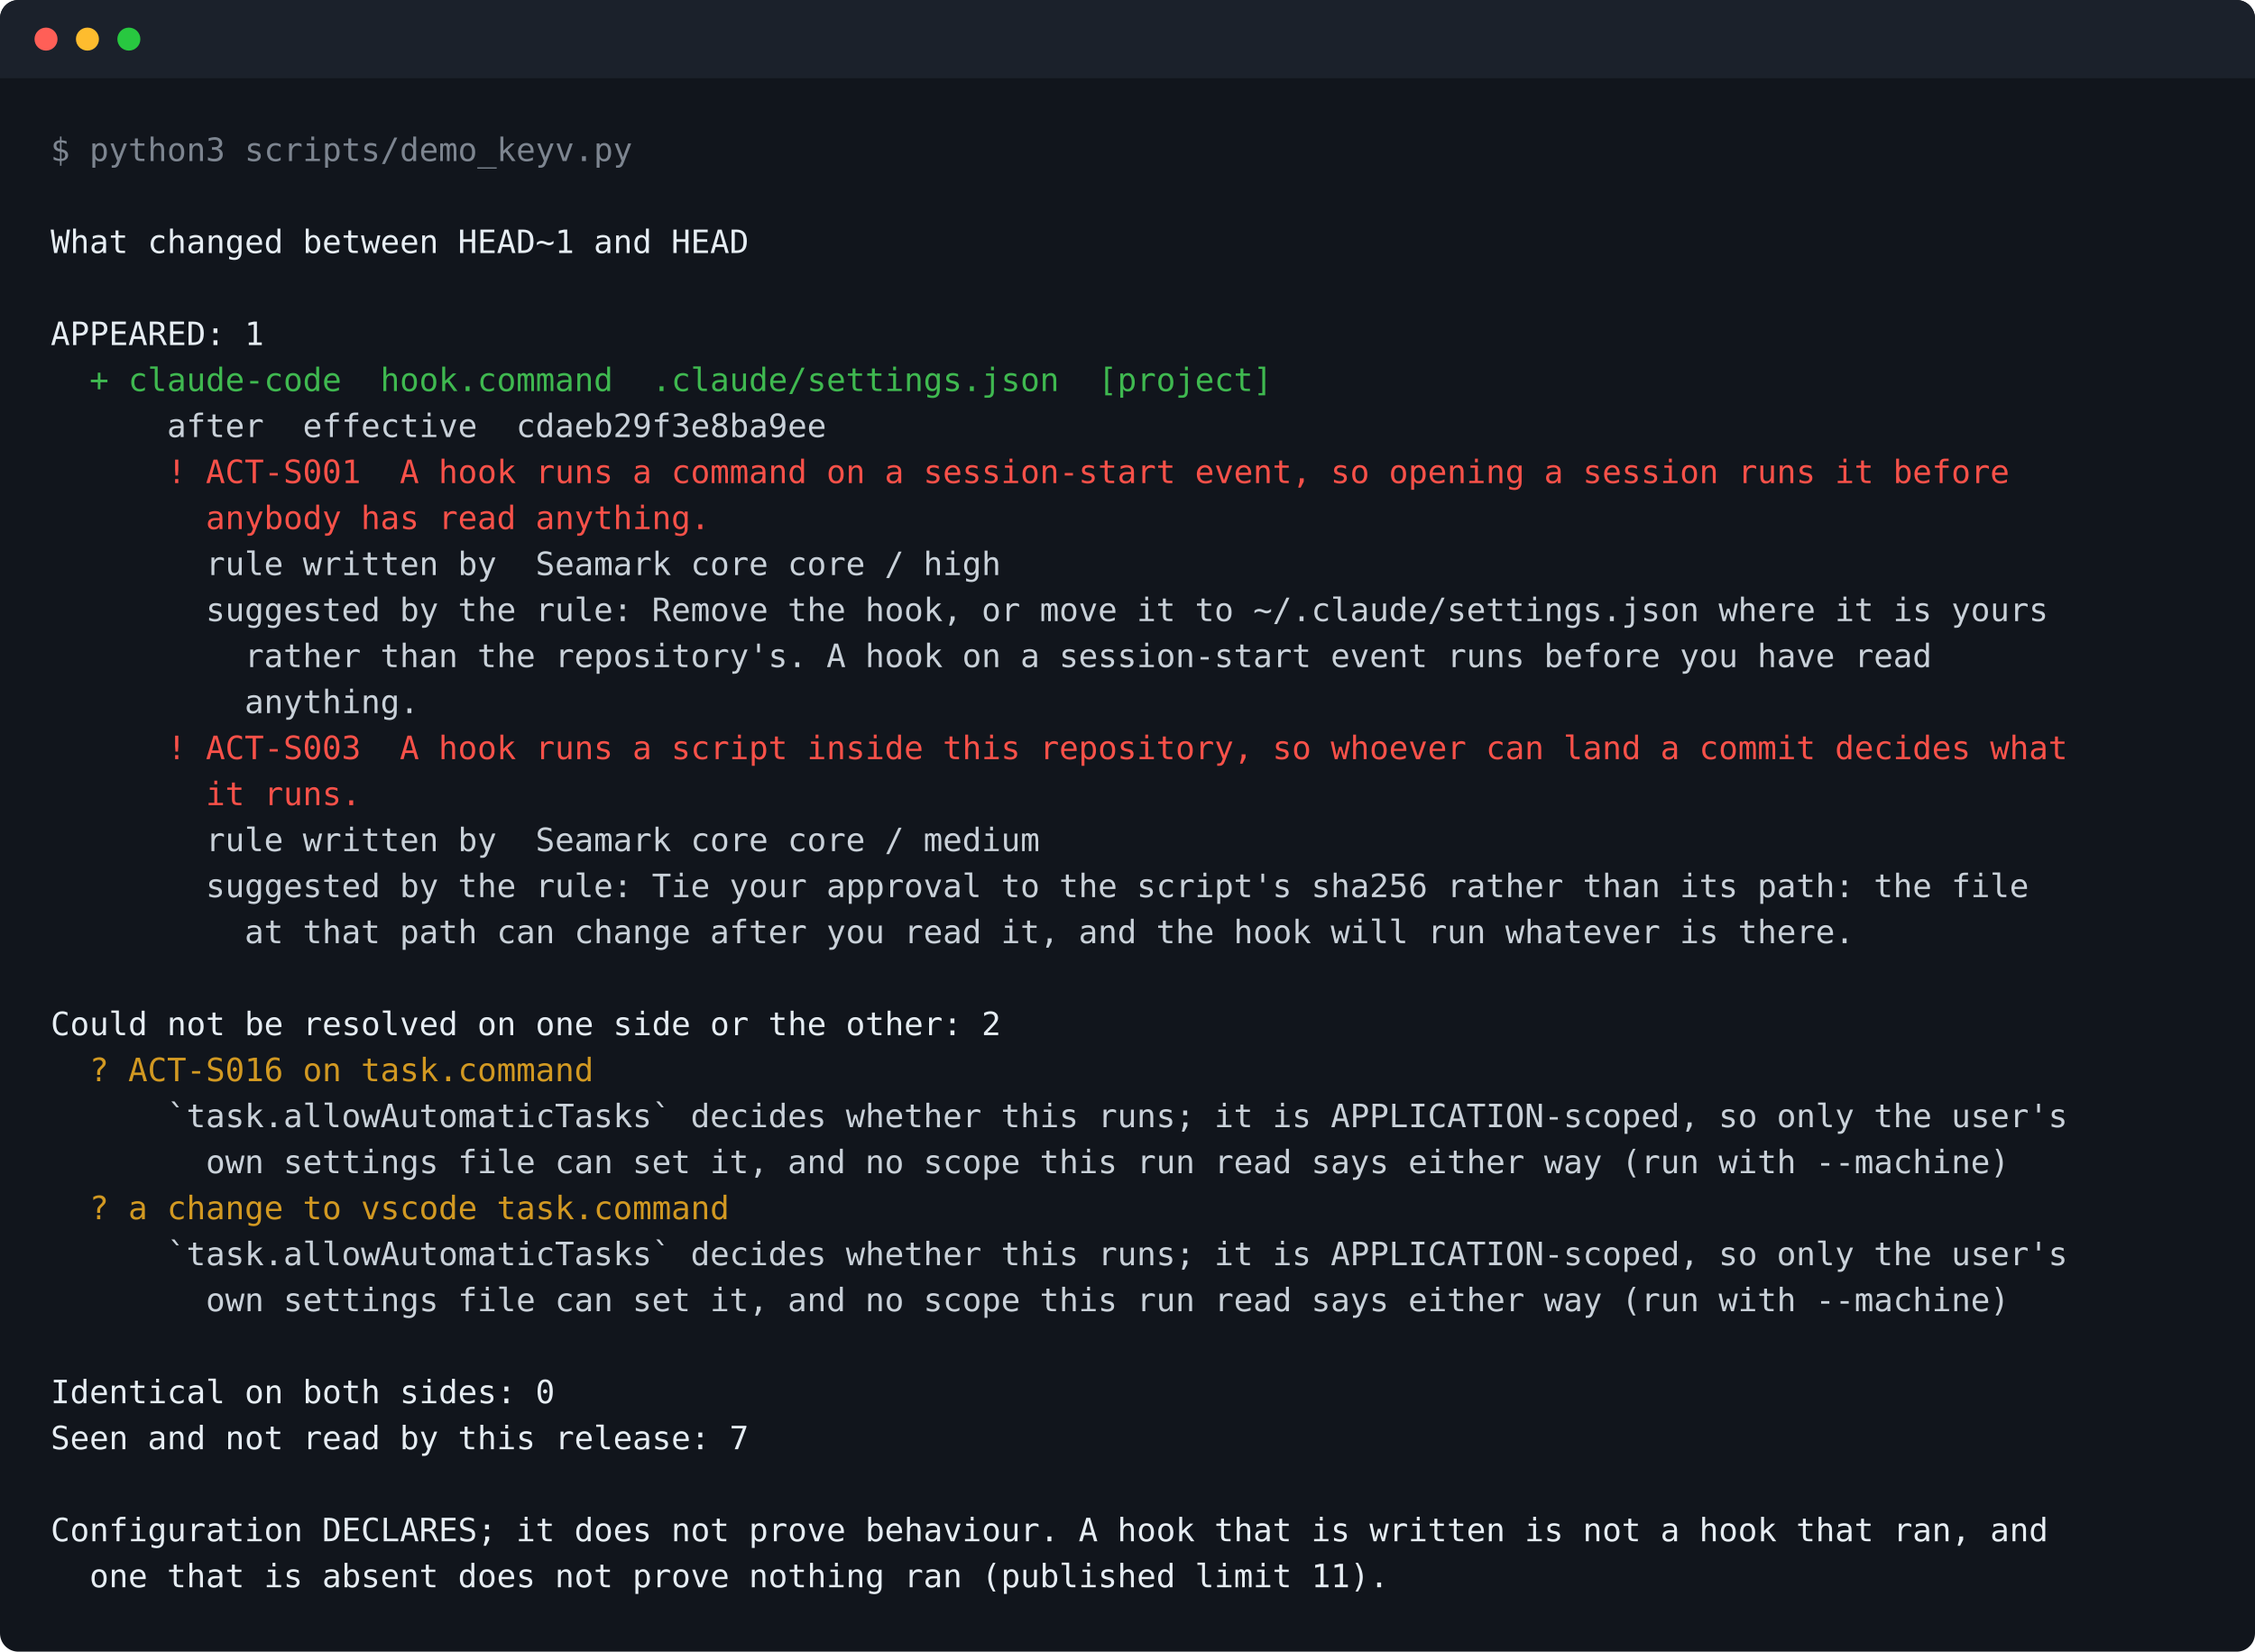
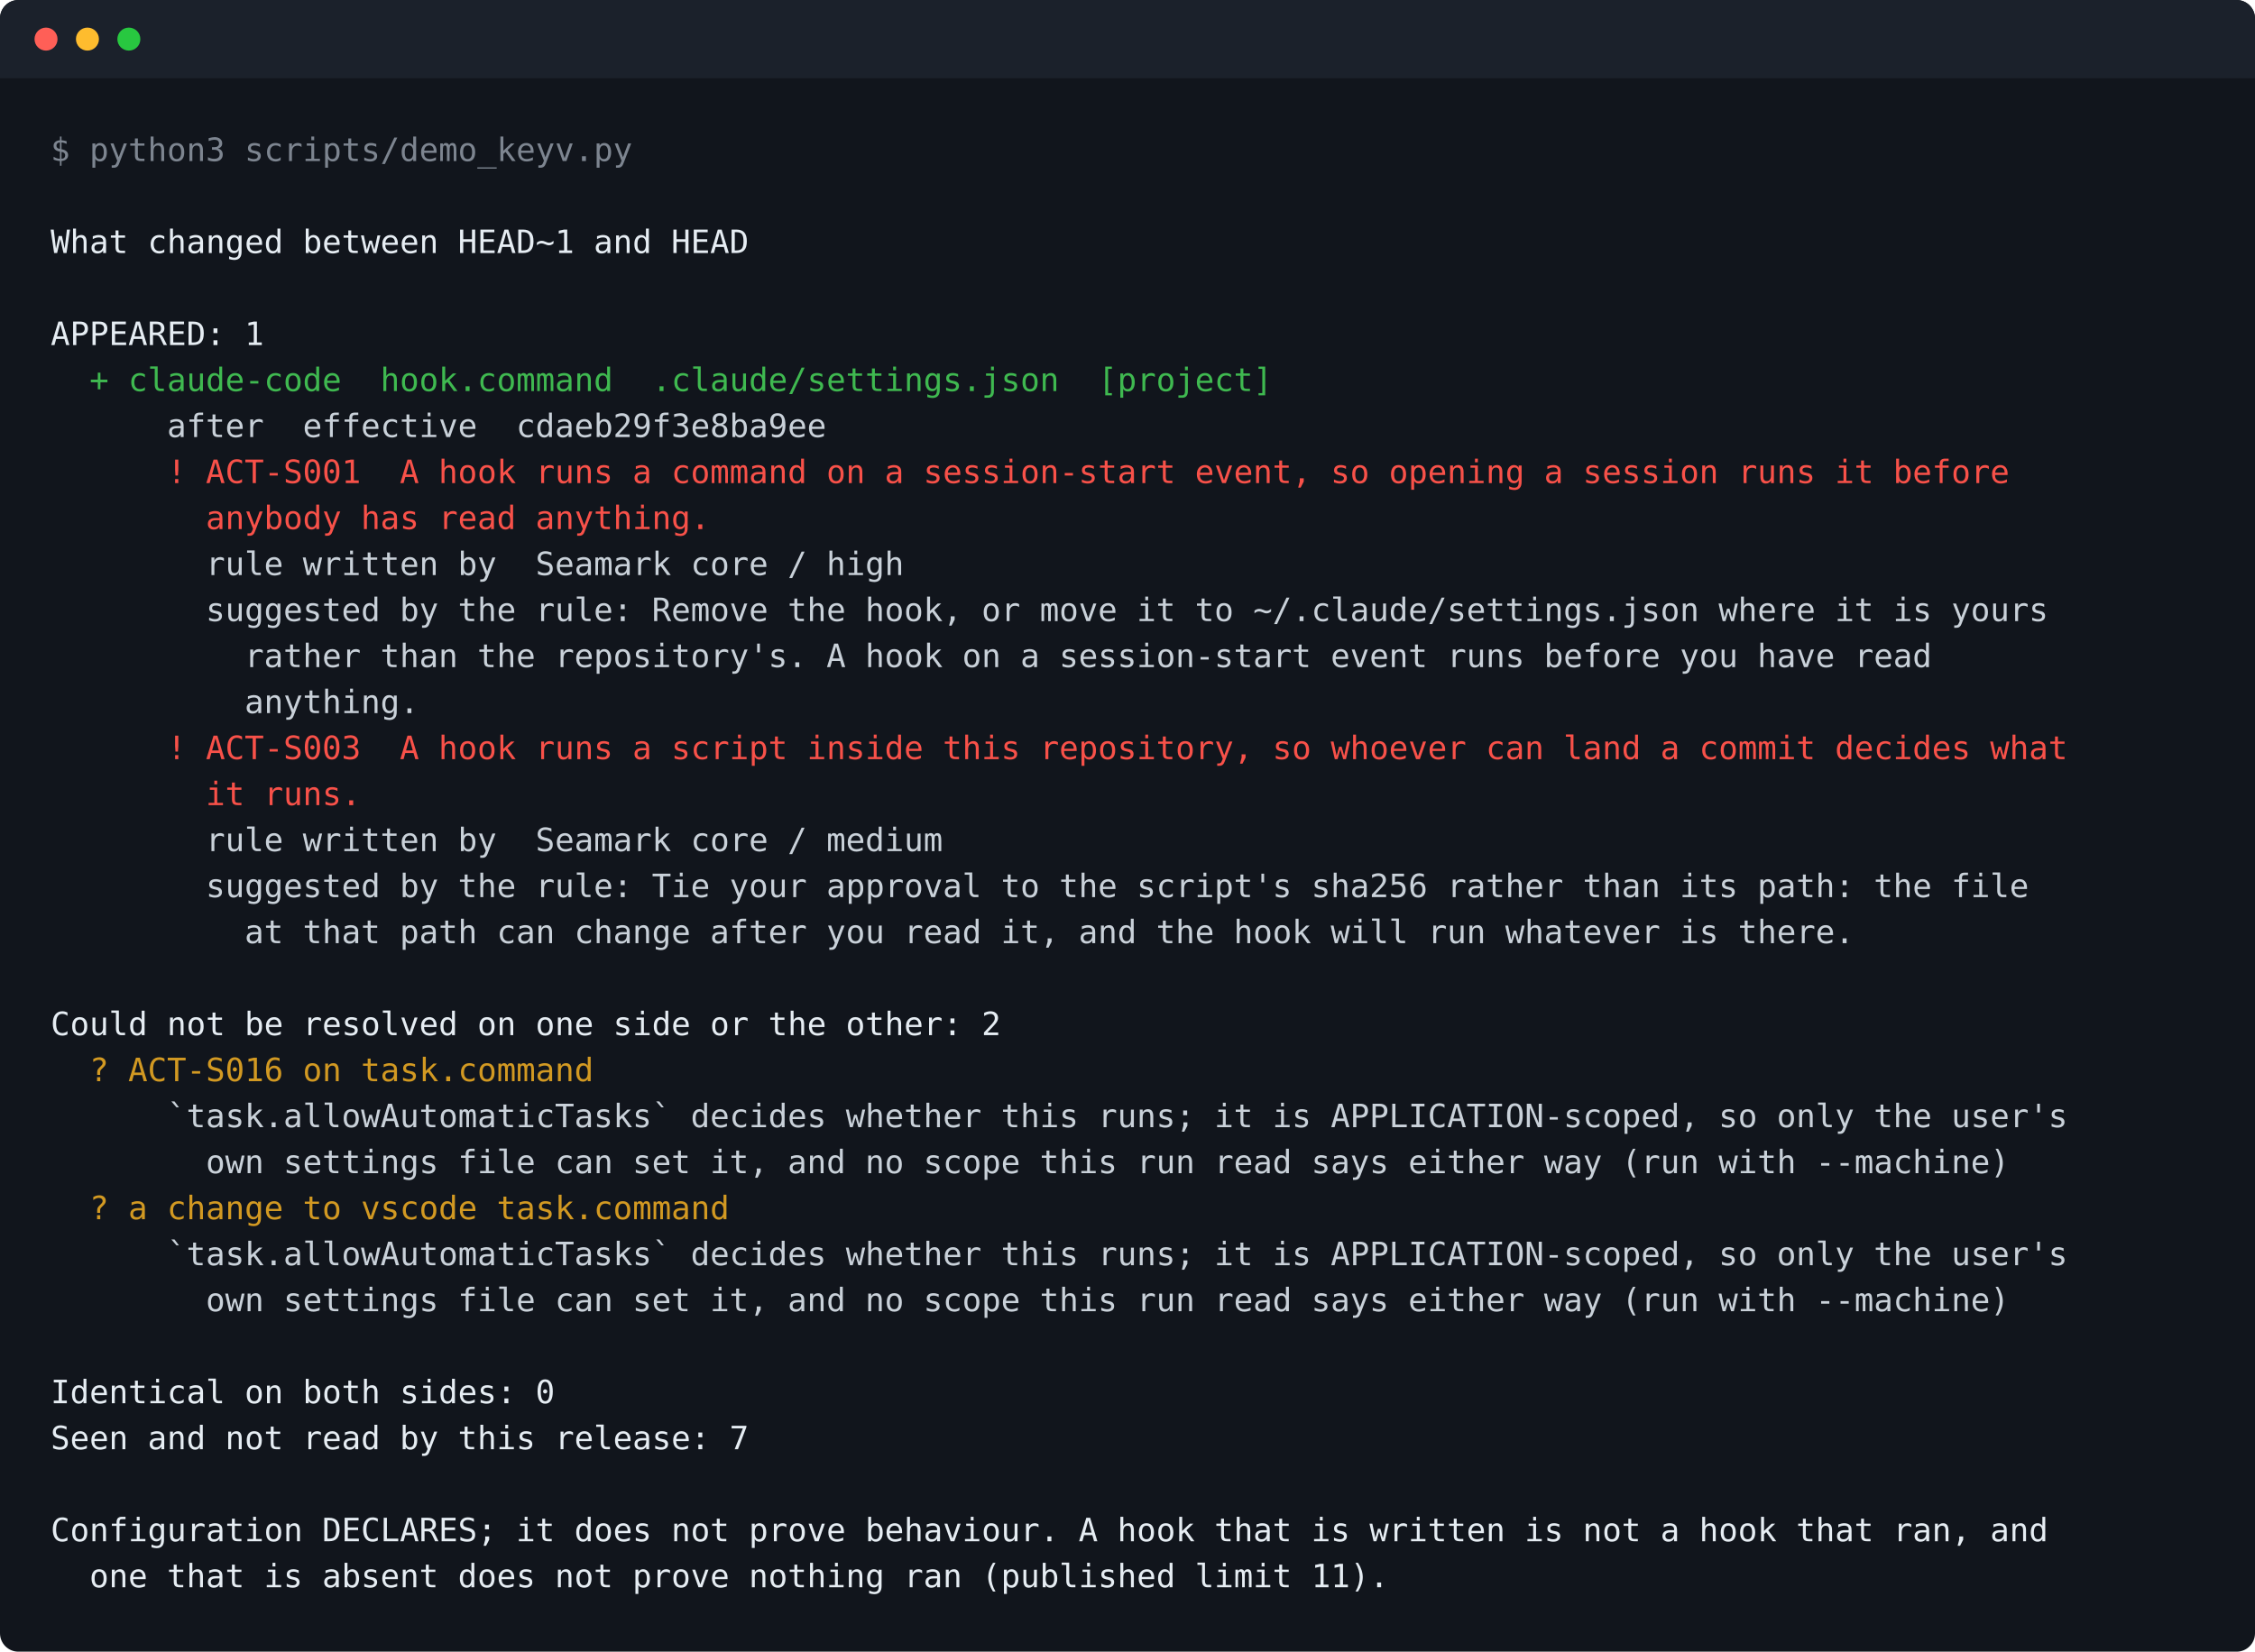
<svg xmlns="http://www.w3.org/2000/svg" width="980" height="718" viewBox="0 0 980 718" role="img" aria-label="The output of python3 scripts/demo_keyv.py">
  <rect width="980" height="718" rx="8" fill="#11151c" />
  <path d="M0 8a8 8 0 0 1 8-8h964a8 8 0 0 1 8 8v26H0z" fill="#1b212b" />
  <circle cx="20" cy="17" r="5" fill="#ff5f57" />
  <circle cx="38" cy="17" r="5" fill="#febc2e" />
  <circle cx="56" cy="17" r="5" fill="#28c840" />
  <g font-family="ui-monospace, SFMono-Regular, Menlo, Consolas, DejaVu Sans Mono, monospace" font-size="14">
    <text x="22" y="70" fill="#7d8590" xml:space="preserve">$ python3 scripts/demo_keyv.py</text>
    <text x="22" y="110" fill="#e6edf3" xml:space="preserve">What changed between HEAD~1 and HEAD</text>
    <text x="22" y="150" fill="#e6edf3" xml:space="preserve">APPEARED: 1</text>
    <text x="22" y="170" fill="#3fb950" xml:space="preserve">  + claude-code  hook.command  .claude/settings.json  [project]</text>
    <text x="22" y="190" fill="#c9d1d9" xml:space="preserve">      after  effective  cdaeb29f3e8ba9ee</text>
    <text x="22" y="210" fill="#f85149" xml:space="preserve">      ! ACT-S001  A hook runs a command on a session-start event, so opening a session runs it before</text>
    <text x="22" y="230" fill="#f85149" xml:space="preserve">        anybody has read anything.</text>
-     <text x="22" y="250" fill="#c9d1d9" xml:space="preserve">        rule written by  Seamark core core / high</text>
+     <text x="22" y="250" fill="#c9d1d9" xml:space="preserve">        rule written by  Seamark core / high</text>
    <text x="22" y="270" fill="#c9d1d9" xml:space="preserve">        suggested by the rule: Remove the hook, or move it to ~/.claude/settings.json where it is yours</text>
    <text x="22" y="290" fill="#c9d1d9" xml:space="preserve">          rather than the repository's. A hook on a session-start event runs before you have read</text>
    <text x="22" y="310" fill="#c9d1d9" xml:space="preserve">          anything.</text>
    <text x="22" y="330" fill="#f85149" xml:space="preserve">      ! ACT-S003  A hook runs a script inside this repository, so whoever can land a commit decides what</text>
    <text x="22" y="350" fill="#f85149" xml:space="preserve">        it runs.</text>
-     <text x="22" y="370" fill="#c9d1d9" xml:space="preserve">        rule written by  Seamark core core / medium</text>
+     <text x="22" y="370" fill="#c9d1d9" xml:space="preserve">        rule written by  Seamark core / medium</text>
    <text x="22" y="390" fill="#c9d1d9" xml:space="preserve">        suggested by the rule: Tie your approval to the script's sha256 rather than its path: the file</text>
    <text x="22" y="410" fill="#c9d1d9" xml:space="preserve">          at that path can change after you read it, and the hook will run whatever is there.</text>
    <text x="22" y="450" fill="#e6edf3" xml:space="preserve">Could not be resolved on one side or the other: 2</text>
    <text x="22" y="470" fill="#d29922" xml:space="preserve">  ? ACT-S016 on task.command</text>
    <text x="22" y="490" fill="#c9d1d9" xml:space="preserve">      `task.allowAutomaticTasks` decides whether this runs; it is APPLICATION-scoped, so only the user's</text>
    <text x="22" y="510" fill="#c9d1d9" xml:space="preserve">        own settings file can set it, and no scope this run read says either way (run with --machine)</text>
    <text x="22" y="530" fill="#d29922" xml:space="preserve">  ? a change to vscode task.command</text>
    <text x="22" y="550" fill="#c9d1d9" xml:space="preserve">      `task.allowAutomaticTasks` decides whether this runs; it is APPLICATION-scoped, so only the user's</text>
    <text x="22" y="570" fill="#c9d1d9" xml:space="preserve">        own settings file can set it, and no scope this run read says either way (run with --machine)</text>
    <text x="22" y="610" fill="#e6edf3" xml:space="preserve">Identical on both sides: 0</text>
    <text x="22" y="630" fill="#e6edf3" xml:space="preserve">Seen and not read by this release: 7</text>
    <text x="22" y="670" fill="#e6edf3" xml:space="preserve">Configuration DECLARES; it does not prove behaviour. A hook that is written is not a hook that ran, and</text>
    <text x="22" y="690" fill="#e6edf3" xml:space="preserve">  one that is absent does not prove nothing ran (published limit 11).</text>
  </g>
</svg>
